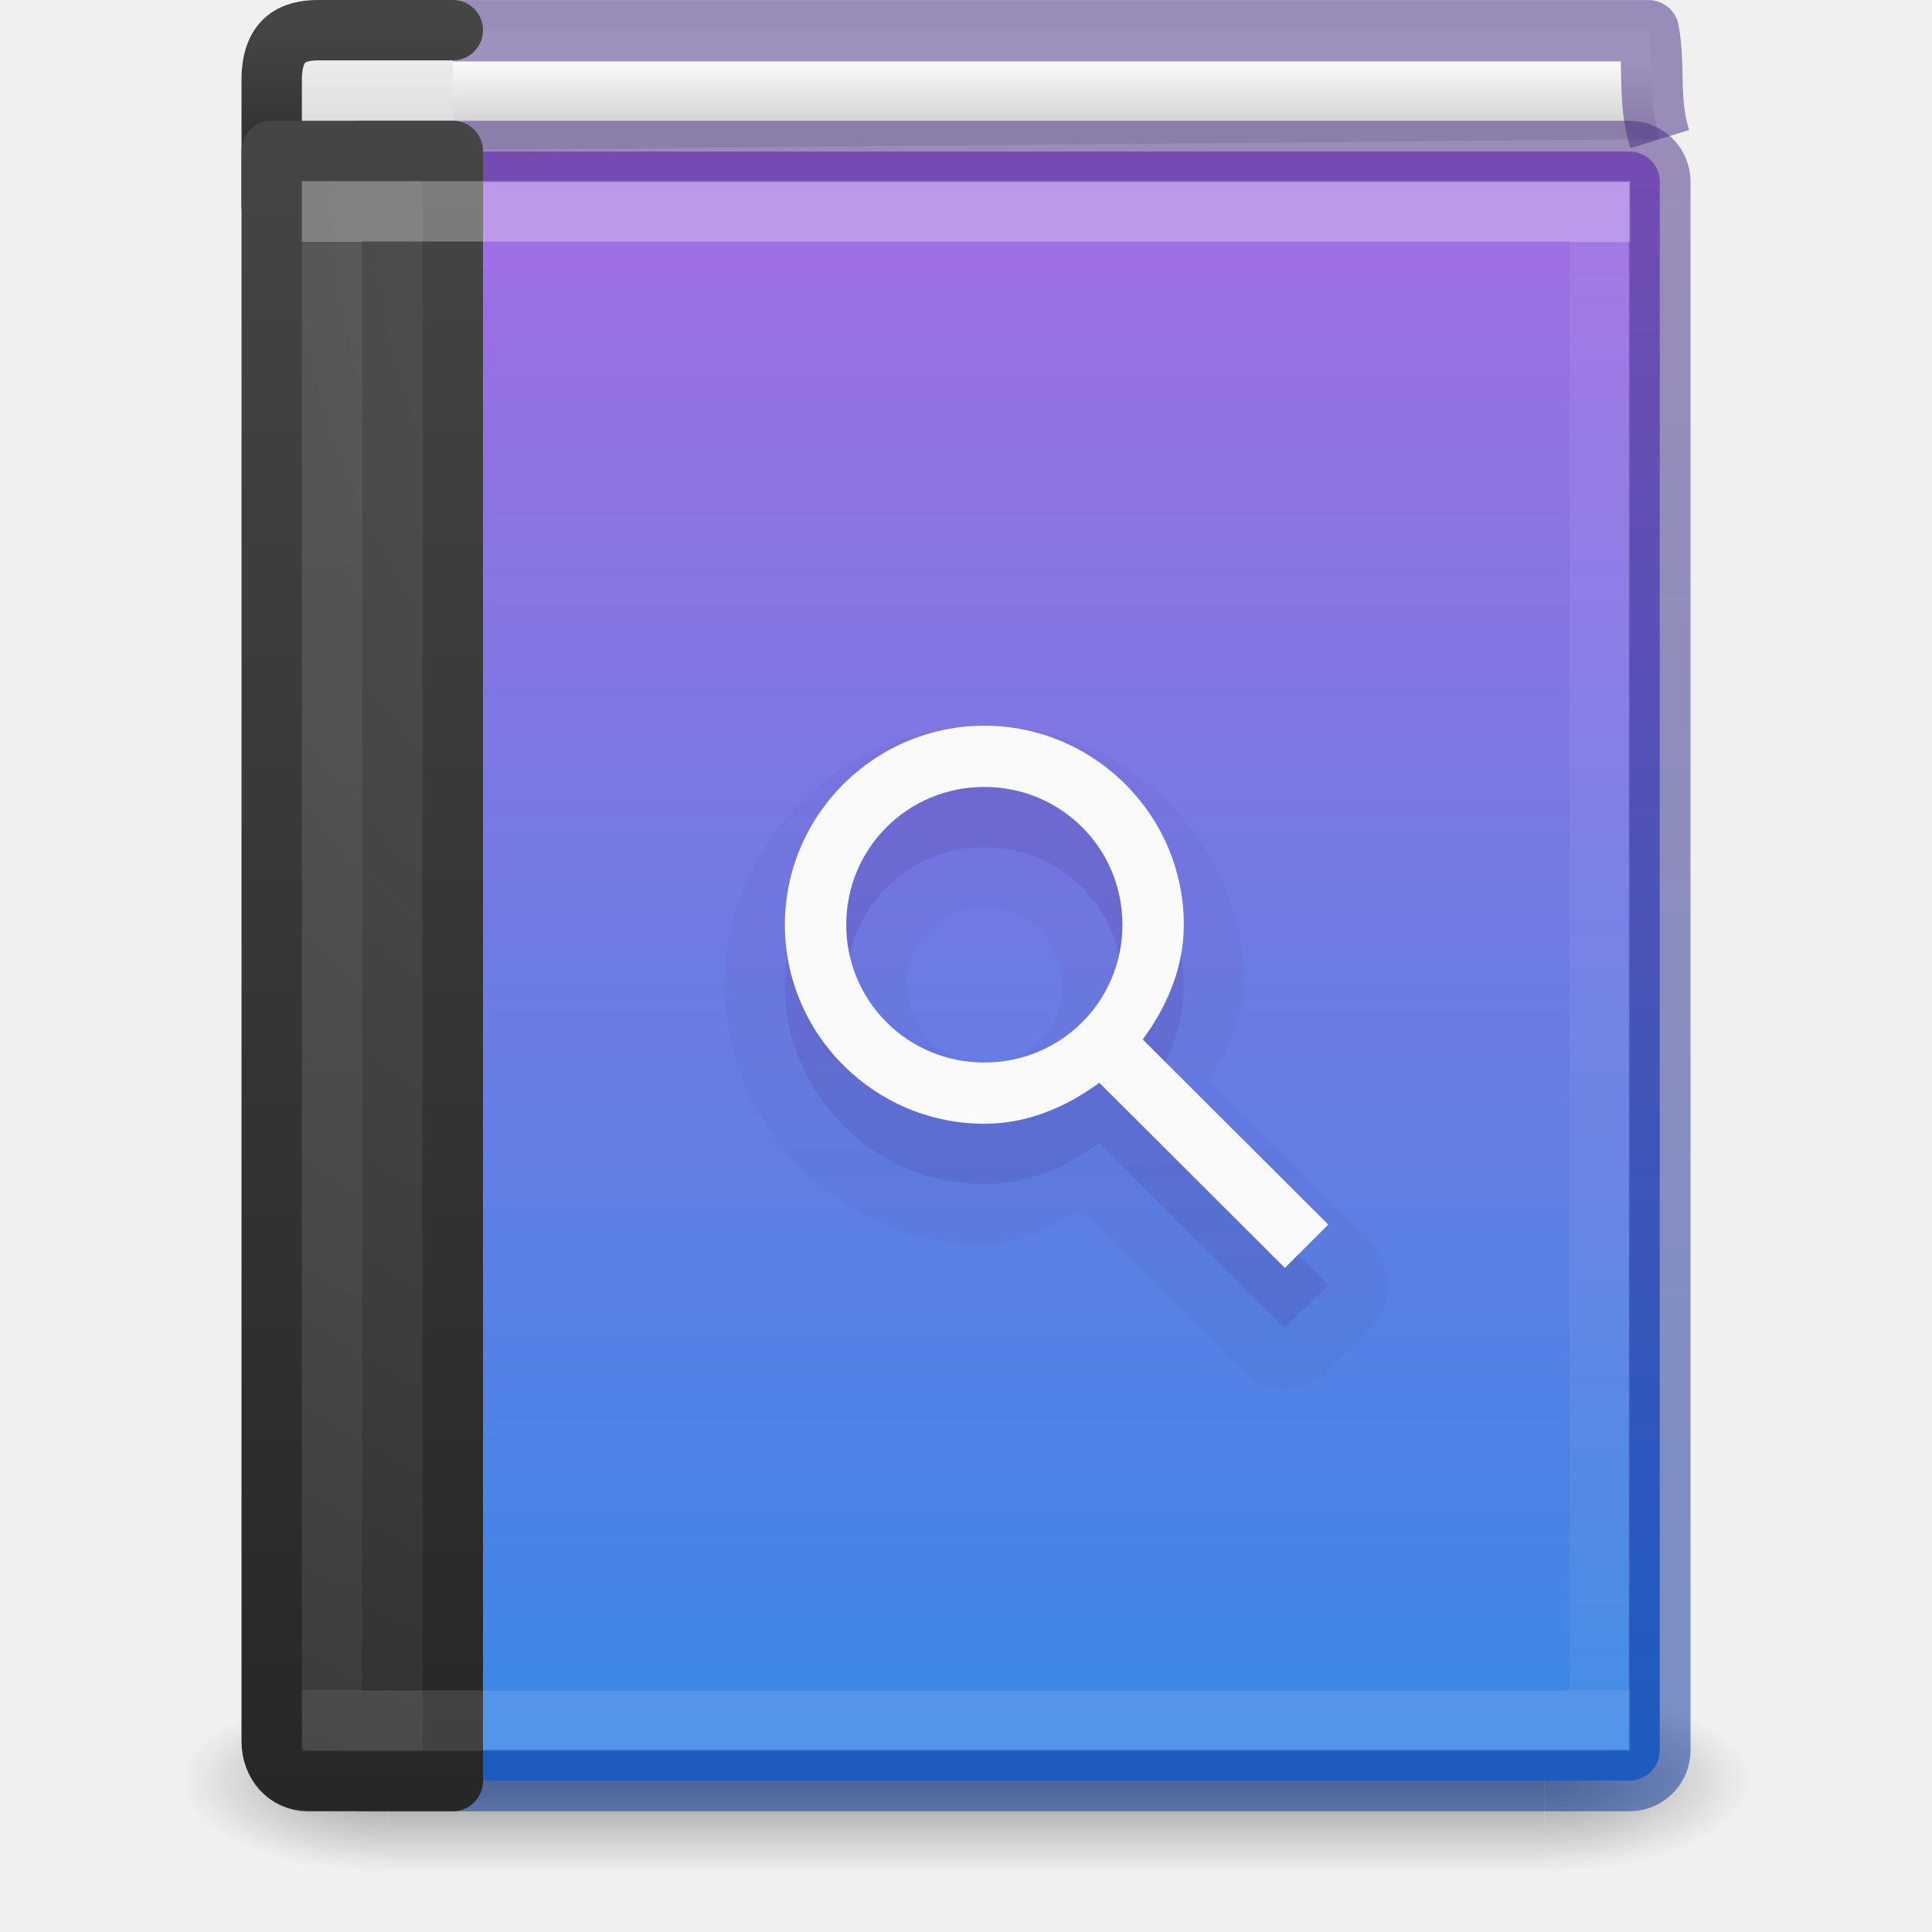
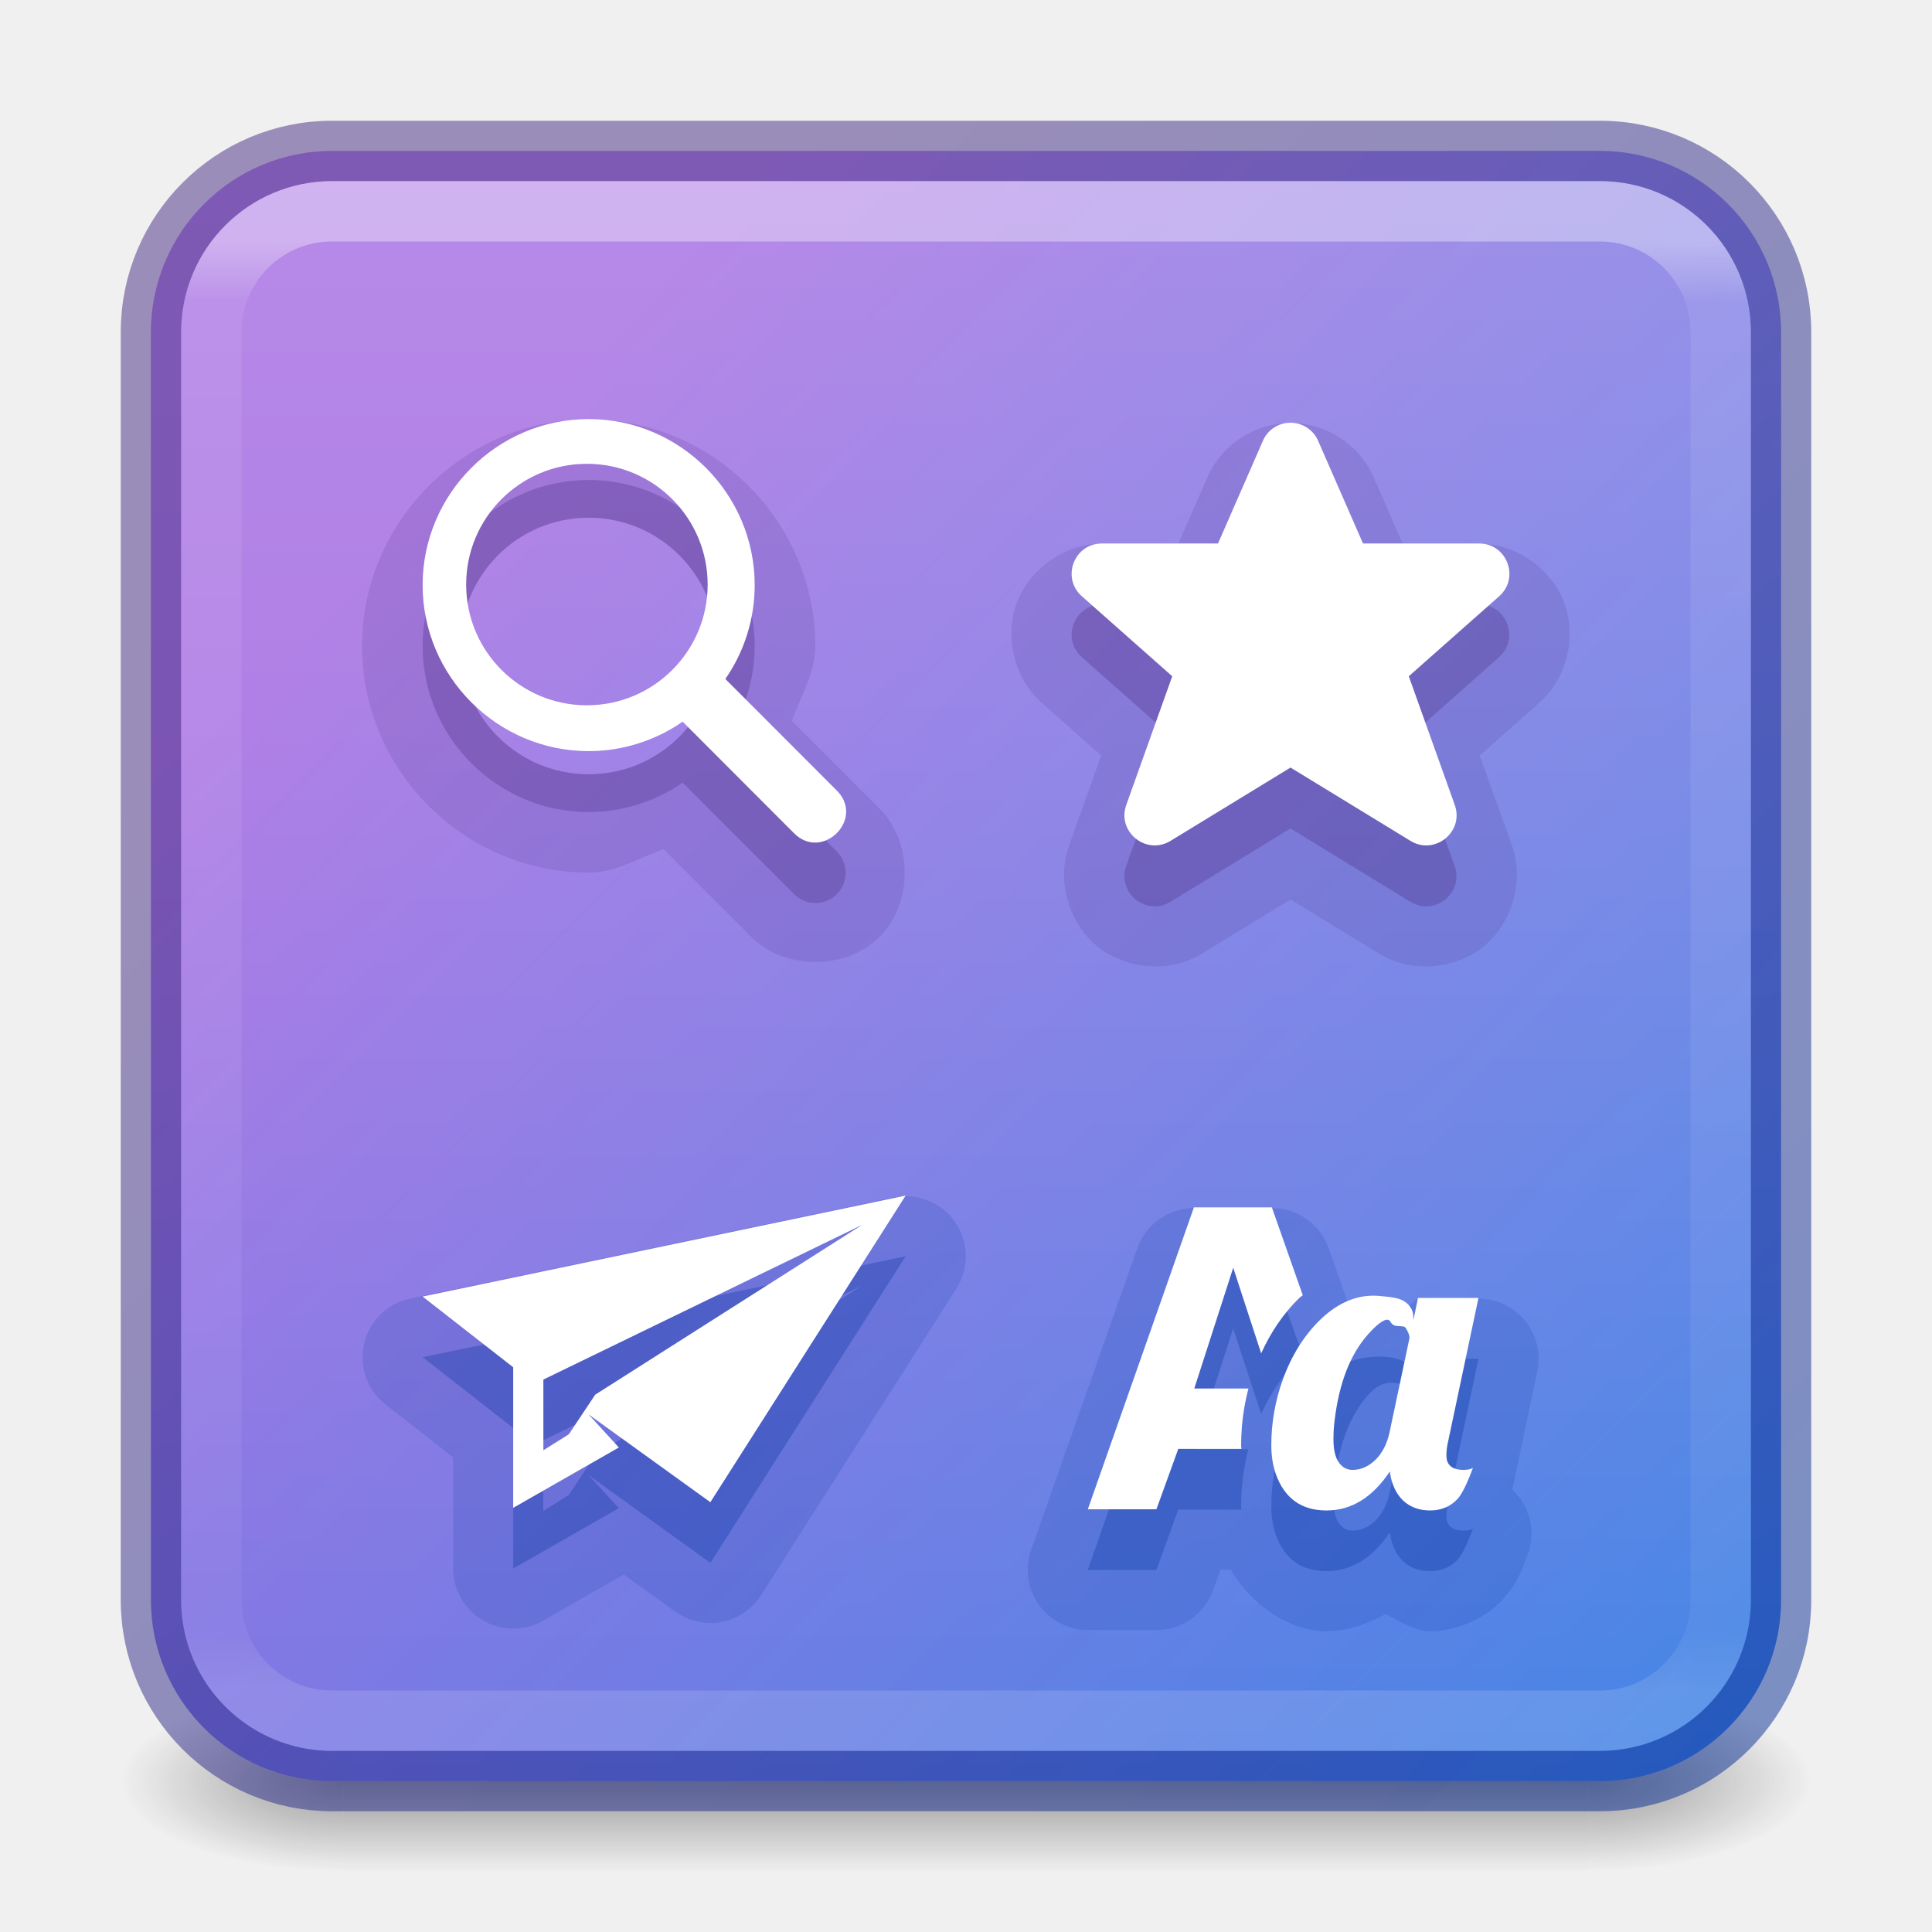
- <svg xmlns="http://www.w3.org/2000/svg" xmlns:xlink="http://www.w3.org/1999/xlink" version="1.1" width="32" height="32" id="svg3194">
-   <defs id="defs3196">
-     <linearGradient x1="24" y1="6.24" x2="24" y2="41.76" id="linearGradient3075" xlink:href="#linearGradient3731" gradientUnits="userSpaceOnUse" gradientTransform="matrix(0.5675676,0,0,0.6756757,2.378379,-0.2162088)" />
-     <linearGradient id="linearGradient3731">
-       <stop id="stop3733" style="stop-color:#ffffff;stop-opacity:1" offset="0" />
-       <stop id="stop3735" style="stop-color:#ffffff;stop-opacity:0.235" offset="0" />
-       <stop id="stop3737" style="stop-color:#ffffff;stop-opacity:0.157" offset="1" />
-       <stop id="stop3739" style="stop-color:#ffffff;stop-opacity:0.392" offset="1" />
+ <svg xmlns="http://www.w3.org/2000/svg" xmlns:xlink="http://www.w3.org/1999/xlink" version="1.1" width="32" height="32" id="svg6860">
+   <defs id="defs6862">
+     <linearGradient x1="24" y1="6.24" x2="24" y2="41.76" id="linearGradient4161" xlink:href="#linearGradient3924-0" gradientUnits="userSpaceOnUse" gradientTransform="matrix(0.6756757,0,0,0.6756757,-0.216217,-0.2162063)" />
+     <linearGradient id="linearGradient3924-0">
+       <stop id="stop3926-6" style="stop-color:#ffffff;stop-opacity:1" offset="0" />
+       <stop id="stop3928-3" style="stop-color:#ffffff;stop-opacity:0.235" offset="0.042" />
+       <stop id="stop3930-2" style="stop-color:#ffffff;stop-opacity:0.157" offset="0.958" />
+       <stop id="stop3932-62" style="stop-color:#ffffff;stop-opacity:0.392" offset="1" />
    </linearGradient>
-     <radialGradient cx="7.496" cy="8.45" r="20" fx="7.496" fy="8.45" id="radialGradient3078" xlink:href="#linearGradient2867-449-88-871-390-598-476-591-434-148-57-177-641-289-620-227-114-444-680-744-8" gradientUnits="userSpaceOnUse" gradientTransform="matrix(1.165708e-8,1.617916,-1.483354,-2.9808191e-8,28.73406,-9.224092)" />
-     <linearGradient id="linearGradient2867-449-88-871-390-598-476-591-434-148-57-177-641-289-620-227-114-444-680-744-8">
-       <stop id="stop5430-8" style="stop-color:#5f5f5f;stop-opacity:1" offset="0" />
-       <stop id="stop5432-3" style="stop-color:#4f4f4f;stop-opacity:1" offset="0.262" />
-       <stop id="stop5434-1" style="stop-color:#3b3b3b;stop-opacity:1" offset="0.705" />
-       <stop id="stop5436-8" style="stop-color:#2b2b2b;stop-opacity:1" offset="1" />
+     <radialGradient cx="4.993" cy="43.5" r="2.5" fx="4.993" fy="43.5" id="radialGradient2976" xlink:href="#linearGradient3688-166-749-6" gradientUnits="userSpaceOnUse" gradientTransform="matrix(2.003784,0,0,1.4,27.98813,-17.4)" />
+     <linearGradient id="linearGradient3688-166-749-6">
+       <stop id="stop2883-8" style="stop-color:#181818;stop-opacity:1" offset="0" />
+       <stop id="stop2885-3" style="stop-color:#181818;stop-opacity:0" offset="1" />
    </linearGradient>
-     <linearGradient x1="24" y1="44" x2="24" y2="3.899" id="linearGradient3080" xlink:href="#linearGradient3707-319-631-407-324-616-674-812-821-107-178-392-400-6" gradientUnits="userSpaceOnUse" gradientTransform="matrix(0.6,0,0,0.6923077,1.800001,-0.6153847)" />
-     <linearGradient id="linearGradient3707-319-631-407-324-616-674-812-821-107-178-392-400-6">
-       <stop id="stop5440-4" style="stop-color:#272727;stop-opacity:1" offset="0" />
-       <stop id="stop5442-3" style="stop-color:#454545;stop-opacity:1" offset="1" />
+     <radialGradient cx="4.993" cy="43.5" r="2.5" fx="4.993" fy="43.5" id="radialGradient2978" xlink:href="#linearGradient3688-464-309-7" gradientUnits="userSpaceOnUse" gradientTransform="matrix(2.003784,0,0,1.4,-20.01187,-104.4)" />
+     <linearGradient id="linearGradient3688-464-309-7">
+       <stop id="stop2889-0" style="stop-color:#181818;stop-opacity:1" offset="0" />
+       <stop id="stop2891-66" style="stop-color:#181818;stop-opacity:0" offset="1" />
    </linearGradient>
-     <linearGradient x1="10.654" y1="1" x2="10.654" y2="3" id="linearGradient3088" xlink:href="#linearGradient2346" gradientUnits="userSpaceOnUse" gradientTransform="matrix(0.6,0,0,0.7500046,0.6000147,0.1249794)" />
-     <linearGradient id="linearGradient2346">
-       <stop id="stop2348" style="stop-color:#eeeeee;stop-opacity:1" offset="0" />
-       <stop id="stop2350" style="stop-color:#d9d9da;stop-opacity:1" offset="1" />
+     <linearGradient x1="25.058" y1="47.028" x2="25.058" y2="39.999" id="linearGradient2980" xlink:href="#linearGradient3702-501-757-3" gradientUnits="userSpaceOnUse" />
+     <linearGradient id="linearGradient3702-501-757-3">
+       <stop id="stop2895-3" style="stop-color:#181818;stop-opacity:0" offset="0" />
+       <stop id="stop2897-28" style="stop-color:#181818;stop-opacity:1" offset="0.5" />
+       <stop id="stop2899-8" style="stop-color:#181818;stop-opacity:0" offset="1" />
    </linearGradient>
-     <linearGradient x1="24" y1="44" x2="24" y2="3.899" id="linearGradient3090" xlink:href="#linearGradient3707-319-631-407-324-616-674-812-821-107-178-392-400-6-2" gradientUnits="userSpaceOnUse" gradientTransform="matrix(0.6,0,0,0.07692307,1.800171,0.1538464)" />
-     <linearGradient id="linearGradient3707-319-631-407-324-616-674-812-821-107-178-392-400-6-2">
-       <stop id="stop5440-4-8" style="stop-color:#272727;stop-opacity:1" offset="0" />
-       <stop id="stop5442-3-8" style="stop-color:#454545;stop-opacity:1" offset="1" />
-     </linearGradient>
-     <radialGradient cx="4.993" cy="43.5" r="2.5" fx="4.993" fy="43.5" id="radialGradient2976" xlink:href="#linearGradient3688-166-749" gradientUnits="userSpaceOnUse" gradientTransform="matrix(2.003784,0,0,1.4,27.98813,-17.4)" />
-     <linearGradient id="linearGradient3688-166-749">
-       <stop id="stop2883" style="stop-color:#181818;stop-opacity:1" offset="0" />
-       <stop id="stop2885" style="stop-color:#181818;stop-opacity:0" offset="1" />
-     </linearGradient>
-     <radialGradient cx="4.993" cy="43.5" r="2.5" fx="4.993" fy="43.5" id="radialGradient2978" xlink:href="#linearGradient3688-464-309" gradientUnits="userSpaceOnUse" gradientTransform="matrix(2.003784,0,0,1.4,-20.01187,-104.4)" />
-     <linearGradient id="linearGradient3688-464-309">
-       <stop id="stop2889" style="stop-color:#181818;stop-opacity:1" offset="0" />
-       <stop id="stop2891" style="stop-color:#181818;stop-opacity:0" offset="1" />
-     </linearGradient>
-     <linearGradient x1="25.058" y1="47.028" x2="25.058" y2="39.999" id="linearGradient2980" xlink:href="#linearGradient3702-501-757" gradientUnits="userSpaceOnUse" />
-     <linearGradient id="linearGradient3702-501-757">
-       <stop id="stop2895" style="stop-color:#181818;stop-opacity:0" offset="0" />
-       <stop id="stop2897" style="stop-color:#181818;stop-opacity:1" offset="0.5" />
-       <stop id="stop2899" style="stop-color:#181818;stop-opacity:0" offset="1" />
-     </linearGradient>
-     <linearGradient id="linearGradient4323">
-       <stop offset="0" style="stop-color:#fafafa;stop-opacity:1" id="stop4325" />
-       <stop offset="1" style="stop-color:#d4d4d4;stop-opacity:1" id="stop4327" />
-     </linearGradient>
-     <linearGradient xlink:href="#linearGradient5558" id="linearGradient4337" gradientUnits="userSpaceOnUse" gradientTransform="translate(-60.3553,-18.04869)" x1="72.062" y1="20.129" x2="72.062" y2="47.993" />
-     <linearGradient xlink:href="#linearGradient4323" id="linearGradient4362" gradientUnits="userSpaceOnUse" gradientTransform="matrix(1.348499,0,0,2.041836,-59.07053,-23.56702)" x1="54.353" y1="12.041" x2="54.353" y2="12.542" />
+     <linearGradient xlink:href="#linearGradient5558" id="linearGradient856-2-3" x1="12.113" y1="13.058" x2="46.446" y2="47.39" gradientUnits="userSpaceOnUse" gradientTransform="matrix(0.6923077,0,0,0.6923077,-0.6153937,-1.307691)" />
    <linearGradient id="linearGradient5558">
      <stop id="stop5554" offset="0" style="stop-color:#a56de2;stop-opacity:1" />
      <stop id="stop5556" offset="1" style="stop-color:#3689e6;stop-opacity:1" />
    </linearGradient>
+     <linearGradient xlink:href="#linearGradient2382" id="linearGradient2384" x1="37.153" y1="4.255" x2="37.153" y2="59.474" gradientUnits="userSpaceOnUse" gradientTransform="matrix(0.4909091,0,0,0.4909091,0.2909103,0.2909074)" />
+     <linearGradient id="linearGradient2382">
+       <stop style="stop-color:#ffffff;stop-opacity:1;" offset="0" id="stop2378" />
+       <stop style="stop-color:#ffffff;stop-opacity:0;" offset="1" id="stop2380" />
+     </linearGradient>
+     <linearGradient xlink:href="#linearGradient874" id="linearGradient1334" x1="63.654" y1="63.576" x2="15.237" y2="15.158" gradientUnits="userSpaceOnUse" gradientTransform="matrix(0.4909091,0,0,0.4909091,0.2909103,0.2909074)" />
    <linearGradient id="linearGradient874">
-       <stop id="stop870" offset="0" style="stop-color:#002e99;stop-opacity:1" />
+       <stop id="stop870-3" offset="0" style="stop-color:#002e99;stop-opacity:1" />
      <stop id="stop872" offset="1" style="stop-color:#452981;stop-opacity:1" />
    </linearGradient>
-     <linearGradient gradientUnits="userSpaceOnUse" y2="2.424" x2="21.874" y1="29.835" x1="21.874" id="linearGradient987" xlink:href="#linearGradient874" />
  </defs>
-   <g style="display:inline" id="g2036" transform="matrix(0.6499997,0,0,0.3333336,0.3999997,15.33333)">
-     <g style="opacity:0.4" id="g3712" transform="matrix(1.052632,0,0,1.285713,-1.263158,-13.42854)">
-       <rect style="fill:url(#radialGradient2976);fill-opacity:1;stroke:none" id="rect2801" y="40" x="38" height="7" width="5" />
-       <rect style="fill:url(#radialGradient2978);fill-opacity:1;stroke:none" id="rect3696" transform="scale(-1,-1)" y="-47" x="-10" height="7" width="5" />
-       <rect style="fill:url(#linearGradient2980);fill-opacity:1;stroke:none" id="rect3700" y="40" x="10" height="7" width="28" />
+   <g style="display:inline" id="g2036-2" transform="matrix(0.6999997,0,0,0.3333336,-0.8000002,15.33333)">
+     <g style="opacity:0.4" id="g3712-3" transform="matrix(1.052632,0,0,1.285713,-1.263158,-13.42854)">
+       <rect style="fill:url(#radialGradient2976);fill-opacity:1;stroke:none" id="rect2801-0" y="40" x="38" height="7" width="5" />
+       <rect style="fill:url(#radialGradient2978);fill-opacity:1;stroke:none" id="rect3696-2" transform="scale(-1,-1)" y="-47" x="-10" height="7" width="5" />
+       <rect style="fill:url(#linearGradient2980);fill-opacity:1;stroke:none" id="rect3700-1" y="40" x="10" height="7" width="28" />
    </g>
  </g>
-   <path style="display:inline;fill:url(#linearGradient4362);fill-opacity:1;stroke:#452981;stroke-width:1.017;stroke-linecap:butt;stroke-linejoin:round;stroke-miterlimit:0;stroke-dasharray:none;stroke-dashoffset:0;stroke-opacity:0.498;color:#000000;clip-rule:nonzero;overflow:visible;visibility:visible;opacity:1;isolation:auto;mix-blend-mode:normal;color-interpolation:sRGB;color-interpolation-filters:linearRGB;solid-color:#000000;solid-opacity:1;fill-rule:nonzero;filter-blend-mode:normal;filter-gaussianBlur-deviation:0;color-rendering:auto;image-rendering:auto;shape-rendering:auto;text-rendering:auto;enable-background:accumulate" id="path2723" d="M 27.491,2.304 C 27.288,1.649 27.415,1.133 27.303,0.509 l -20.794,0 0.123,1.983" />
-   <path style="color:#000000;display:inline;overflow:visible;visibility:visible;fill:url(#linearGradient3088);fill-opacity:1;fill-rule:nonzero;stroke:url(#linearGradient3090);stroke-width:1;stroke-linecap:round;stroke-linejoin:round;stroke-miterlimit:4;stroke-dasharray:none;stroke-dashoffset:0;stroke-opacity:1;marker:none;enable-background:accumulate" id="rect5505-21-3-9" d="m 7.5,3.5 -2.4,0 C 4.758,3.5 4.5,3.468 4.5,3.427 l 0,-2.097 c 0,-0.666 0.335,-0.83 0.775,-0.83 l 2.225,0" />
-   <rect style="display:inline;fill:url(#linearGradient4337);fill-opacity:1;stroke:url(#linearGradient987);stroke-width:1.019;stroke-linecap:round;stroke-linejoin:round;stroke-miterlimit:0;stroke-dasharray:none;stroke-dashoffset:0;stroke-opacity:0.498;color:#000000;clip-rule:nonzero;overflow:visible;visibility:visible;opacity:1;isolation:auto;mix-blend-mode:normal;color-interpolation:sRGB;color-interpolation-filters:linearRGB;solid-color:#000000;solid-opacity:1;fill-rule:nonzero;filter-blend-mode:normal;filter-gaussianBlur-deviation:0;color-rendering:auto;image-rendering:auto;shape-rendering:auto;text-rendering:auto;enable-background:accumulate" id="rect2719" y="2.51" x="5.51" ry="0.5" rx="0.5" height="26.981" width="21.981" />
-   <path style="color:#000000;display:inline;overflow:visible;visibility:visible;fill:url(#radialGradient3078);fill-opacity:1;fill-rule:nonzero;stroke:url(#linearGradient3080);stroke-width:1;stroke-linecap:round;stroke-linejoin:round;stroke-miterlimit:4;stroke-dasharray:none;stroke-dashoffset:0;stroke-opacity:1;marker:none;enable-background:accumulate" id="rect5505-21-3" d="m 7.5,2.5 c 0,0 0,18.774 0,27 l -2.4,0 c -0.343,0 -0.6,-0.286 -0.6,-0.659 l 0,-26.341 z" />
-   <rect style="opacity:0.3;fill:none;stroke:url(#linearGradient3075);stroke-width:1;stroke-linecap:round;stroke-linejoin:miter;stroke-miterlimit:4;stroke-dasharray:none;stroke-dashoffset:0;stroke-opacity:1" id="rect6741-0" y="3.5" x="5.5" height="25" width="21" />
-   <path style="color:#000000;font-weight:400;line-height:normal;font-family:sans-serif;text-indent:0;text-align:start;text-decoration:none;text-decoration-line:none;text-decoration-style:solid;text-decoration-color:#000000;text-transform:none;white-space:normal;overflow:visible;opacity:0.05;isolation:auto;mix-blend-mode:normal;fill:#452981;fill-rule:evenodd;stroke-width:0.501" d="M 16.305,12.02 C 13.943,12.02 12,13.956 12,16.316 c 0,2.36 1.943,4.297 4.305,4.297 0.635,0 1.101,-0.318 1.609,-0.562 l 2.66,2.656 c 0.39,0.389 1.022,0.389 1.412,0 l 0.719,-0.717 c 0.391,-0.39 0.392,-1.023 0.002,-1.414 l -2.662,-2.656 c 0.244,-0.507 0.562,-0.971 0.562,-1.604 0,-2.36 -1.941,-4.297 -4.303,-4.297 z m 0,3.014 c 0.735,0 1.287,0.553 1.287,1.283 0,0.731 -0.551,1.281 -1.287,1.281 -0.656,0.039 -1.29,-0.569 -1.289,-1.281 0,-0.73 0.554,-1.283 1.289,-1.283 z" id="path5617-5-5" />
-   <path id="path5617-6" style="color:#000000;font-weight:400;line-height:normal;font-family:sans-serif;text-indent:0;text-align:start;text-decoration:none;text-decoration-line:none;text-decoration-style:solid;text-decoration-color:#000000;text-transform:none;white-space:normal;overflow:visible;isolation:auto;mix-blend-mode:normal;vector-effect:none;fill:#452981;fill-opacity:1;fill-rule:evenodd;stroke-width:0.501;stroke-linecap:butt;stroke-linejoin:miter;stroke-miterlimit:4;stroke-dasharray:none;stroke-dashoffset:0;stroke-opacity:1;opacity:0.15" overflow="visible" font-weight="400" d="m 16.304,13.019 c -1.819,0 -3.304,1.482 -3.304,3.297 0,1.815 1.485,3.297 3.304,3.297 0.724,0 1.36,-0.281 1.905,-0.679 l 3.073,3.066 0.719,-0.717 -3.073,-3.066 c 0.398,-0.544 0.68,-1.179 0.68,-1.901 0,-1.815 -1.485,-3.297 -3.304,-3.297 z m 0,1.014 c 1.269,0 2.287,1.016 2.287,2.282 0,1.266 -1.018,2.282 -2.287,2.282 a 2.28,2.275 0 0 1 -2.287,-2.282 c 0,-1.266 1.018,-2.282 2.287,-2.282 z" />
-   <g style="fill:#fafafa" transform="matrix(0.5082736,0,0,0.5071724,-147.6144,139.8272)" id="g5619">
-     <path d="m 322.5,-252 c -3.578,0 -6.5,2.922 -6.5,6.5 0,3.578 2.922,6.5 6.5,6.5 1.424,0 2.675,-0.555 3.748,-1.338 l 6.045,6.045 1.414,-1.414 -6.045,-6.045 c 0.783,-1.073 1.338,-2.324 1.338,-3.748 0,-3.578 -2.922,-6.5 -6.5,-6.5 z m 0,2 c 2.497,0 4.5,2.003 4.5,4.5 0,2.497 -2.003,4.5 -4.5,4.5 a 4.485,4.485 0 0 1 -4.5,-4.5 c 0,-2.497 2.003,-4.5 4.5,-4.5 z" font-weight="400" overflow="visible" style="color:#000000;font-weight:400;line-height:normal;font-family:sans-serif;text-indent:0;text-align:start;text-decoration:none;text-decoration-line:none;text-decoration-style:solid;text-decoration-color:#000000;text-transform:none;white-space:normal;overflow:visible;isolation:auto;mix-blend-mode:normal;fill:#fafafa;fill-rule:evenodd" id="path5617" />
-   </g>
+   <rect style="color:#000000;font-variation-settings:normal;display:inline;overflow:visible;visibility:visible;vector-effect:none;fill:url(#linearGradient856-2-3);fill-opacity:1;fill-rule:nonzero;stroke:none;stroke-width:1;stroke-linecap:butt;stroke-linejoin:miter;stroke-miterlimit:4;stroke-dasharray:none;stroke-dashoffset:0;stroke-opacity:0.5;-inkscape-stroke:none;marker:none;enable-background:accumulate;stop-color:#000000;opacity:1;stop-opacity:1" id="rect5505-21-1-9" y="2.5" x="2.5" ry="3" rx="3" height="27" width="27" />
+   <rect style="color:#000000;font-variation-settings:normal;display:inline;overflow:visible;visibility:visible;opacity:0.2;vector-effect:none;fill:url(#linearGradient2384);fill-opacity:1;fill-rule:nonzero;stroke:none;stroke-width:1;stroke-linecap:butt;stroke-linejoin:miter;stroke-miterlimit:4;stroke-dasharray:none;stroke-dashoffset:0;stroke-opacity:0.5;-inkscape-stroke:none;marker:none;enable-background:accumulate;stop-color:#000000;stop-opacity:1" id="rect5505-21-1-5-3" y="2.5" x="2.5" ry="2.989" rx="2.989" height="27" width="27" />
+   <rect style="color:#000000;display:inline;overflow:visible;visibility:visible;opacity:1;fill:none;fill-opacity:1;fill-rule:nonzero;stroke:url(#linearGradient1334);stroke-width:1;stroke-opacity:0.5;marker:none;enable-background:accumulate;font-variation-settings:normal;vector-effect:none;stroke-linecap:butt;stroke-linejoin:miter;stroke-miterlimit:4;stroke-dasharray:none;stroke-dashoffset:0;-inkscape-stroke:none;stop-color:#000000;stop-opacity:1" id="rect5505-21-1" y="2.5" x="2.5" ry="3" rx="3" height="27" width="27" />
+   <rect style="opacity:0.35;fill:none;stroke:url(#linearGradient4161);stroke-width:1;stroke-linecap:round;stroke-linejoin:round;stroke-miterlimit:4;stroke-dasharray:none;stroke-dashoffset:0;stroke-opacity:1" id="rect6741-7-4" y="3.5" x="3.5" ry="2" rx="2" height="25" width="25" />
+   <path id="path703-7-9" style="opacity:0.15;fill:#002e99;stroke-width:1" d="m 14.797,19.834 -8,1.672 a 0.995,0.995 0 0 0 -0.41,1.758 l 1.119,0.873 v 1.844 a 0.995,0.995 0 0 0 1.488,0.863 l 1.338,-0.764 0.852,0.613 a 0.995,0.995 0 0 0 1.422,-0.271 l 3.234,-5.078 a 0.995,0.995 0 0 0 -1.043,-1.51 z m 4.979,0.176 a 0.995,0.995 0 0 0 -0.939,0.664 l -1.758,5 a 0.995,0.995 0 0 0 0.939,1.324 h 1.137 a 0.995,0.995 0 0 0 0.936,-0.656 l 0.125,-0.344 h 0.168 c 0.33,0.562 0.952,1.02 1.588,1.02 0.346,0 0.675,-0.119 0.977,-0.285 0.248,0.125 0.492,0.285 0.742,0.285 0.421,0 0.901,-0.199 1.193,-0.52 a 0.995,0.995 0 0 0 0.012,-0.014 c 0.279,-0.316 0.321,-0.515 0.434,-0.816 a 0.995,0.995 0 0 0 -0.281,-0.996 l 0.414,-1.963 a 0.995,0.995 0 0 0 -0.973,-1.199 h -1.002 a 0.995,0.995 0 0 0 -0.141,0.113 c -0.166,-0.037 -0.349,-0.146 -0.498,-0.146 -0.179,0 -0.314,0.156 -0.49,0.197 l -0.352,-1 a 0.995,0.995 0 0 0 -0.939,-0.664 z m 4.096,1.764 0.014,0.01 c -0.004,-0.003 -0.006,-0.001 -0.01,-0.004 -0.002,-0.001 -0.002,-0.005 -0.004,-0.006 z m 0.371,2.584 c 0.012,0 0.086,0.043 0.115,0.047 a 0.995,0.995 0 0 0 -0.406,0.025 c 0.138,-0.069 0.234,-0.072 0.291,-0.072 z" />
+   <path id="path724-5" style="color:#000000;opacity:0.3;fill:#452981;stroke-width:1;marker:none" d="M 9.75,7.95 C 8.237,7.95 7,9.187 7,10.7 c 0,1.513 1.237,2.75 2.75,2.75 a 2.73,2.73 0 0 0 1.556,-0.487 l 1.841,1.841 a 0.5,0.5 0 1 0 0.707,-0.707 l -1.841,-1.841 a 2.73,2.73 0 0 0 0.487,-1.556 C 12.5,9.187 11.263,7.95 9.75,7.95 Z m 11.604,0.062 c -0.191,0.008 -0.359,0.123 -0.436,0.299 l -0.744,1.701 h -1.924 c -0.46,5e-4 -0.675,0.568 -0.332,0.873 l 1.498,1.326 -0.762,2.132 c -0.157,0.444 0.33,0.838 0.732,0.594 l 1.988,-1.215 1.988,1.215 c 0.402,0.245 0.889,-0.15 0.731,-0.594 l -0.761,-2.132 1.497,-1.326 c 0.343,-0.305 0.128,-0.873 -0.332,-0.873 H 22.576 L 21.832,8.31 C 21.75,8.121 21.56,8.003 21.354,8.012 Z M 9.75,8.575 A 2.125,2.125 0 0 1 11.875,10.7 2.125,2.125 0 0 1 9.75,12.825 2.125,2.125 0 0 1 7.625,10.7 2.125,2.125 0 0 1 9.75,8.575 Z" />
+   <path id="path3282" style="color:#000000;opacity:0.15;fill:#452981;stroke-width:1;marker:none" d="m 21.311,7.008 c -0.57,0.024 -1.087,0.379 -1.314,0.9 L 19.516,9.006 H 18.25 a 1.006,1.006 0 0 0 -0.002,0 c -0.643,6.999e-4 -1.203,0.441 -1.404,0.971 -0.201,0.529 -0.074,1.232 0.406,1.66 a 1.006,1.006 0 0 0 0.002,0.002 l 0.988,0.875 -0.533,1.49 a 1.006,1.006 0 0 0 0,0.002 c -0.22,0.619 0.024,1.31 0.471,1.672 0.447,0.362 1.172,0.458 1.732,0.117 a 1.006,1.006 0 0 0 0,-0.002 l 1.465,-0.895 1.465,0.895 a 1.006,1.006 0 0 0 0,0.002 c 0.561,0.341 1.286,0.245 1.732,-0.117 0.447,-0.362 0.69,-1.053 0.471,-1.672 a 1.006,1.006 0 0 0 0,-0.002 l -0.533,-1.49 0.988,-0.875 a 1.006,1.006 0 0 0 0.002,-0.002 C 25.981,11.209 26.108,10.506 25.906,9.977 25.705,9.447 25.145,9.007 24.502,9.006 a 1.006,1.006 0 0 0 -0.002,0 H 23.234 L 22.754,7.908 C 22.506,7.341 21.928,6.983 21.314,7.008 a 1.006,1.006 0 0 0 -0.004,0 z" />
+   <path id="path724-5-7" style="color:#000000;opacity:0.15;fill:#452981;stroke-width:1;marker:none" d="M 9.75 6.945 C 7.69 6.945 5.996 8.639 5.996 10.699 C 5.996 12.759 7.69 14.453 9.75 14.453 C 10.19 14.453 10.577 14.216 10.99 14.064 L 12.426 15.502 C 12.427 15.503 12.429 15.503 12.43 15.504 C 12.984 16.072 14.007 16.079 14.568 15.518 C 15.13 14.956 15.122 13.933 14.555 13.379 L 13.115 11.939 C 13.267 11.527 13.504 11.139 13.504 10.699 C 13.504 8.639 11.81 6.945 9.75 6.945 z M 9.75 8.574 A 2.125 2.125 0 0 1 11.875 10.699 A 2.125 2.125 0 0 1 9.75 12.824 A 2.125 2.125 0 0 1 7.625 10.699 A 2.125 2.125 0 0 1 9.75 8.574 z " />
+   <path style="color:#000000;line-height:normal;font-variant-ligatures:normal;font-variant-position:normal;font-variant-caps:normal;font-variant-numeric:normal;font-variant-alternates:normal;font-feature-settings:normal;text-indent:0;text-align:start;text-decoration-line:none;text-decoration-style:solid;text-decoration-color:#000000;text-transform:none;text-orientation:mixed;shape-padding:0;opacity:0.15;isolation:auto;mix-blend-mode:normal;fill:#452981;stroke-width:1" d="m 24.242,24.369 c -0.007,0 0.026,0.015 0.03,0.016 a 0.505,0.505 0 0 0 -0.103,0.007 c 0.047,-0.024 0.074,-0.022 0.072,-0.022 z" id="path393" />
+   <path style="color:#000000;line-height:normal;font-variant-ligatures:normal;font-variant-position:normal;font-variant-caps:normal;font-variant-numeric:normal;font-variant-alternates:normal;font-feature-settings:normal;text-indent:0;text-align:start;text-decoration-line:none;text-decoration-style:solid;text-decoration-color:#000000;text-transform:none;text-orientation:mixed;shape-padding:0;opacity:0.15;isolation:auto;mix-blend-mode:normal;fill:#452981;stroke-width:1" d="m 23.578,21.69 0.007,0.005 c -0.002,-0.001 -0.003,1.64e-4 -0.005,-0.001 -0.001,-8.5e-4 -8.5e-4,-0.003 -0.002,-0.004 z" id="path391" />
+   <path id="path703-7" style="opacity:0.3;fill:#002e99;stroke-width:1" d="M 15,20.808 7,22.48 8.5,23.652 v 2.328 l 1.75,-1 -0.5,-0.547 2.016,1.453 z m 4.774,0.196 -1.758,5 h 1.138 l 0.361,-1 h 1.046 c -5e-4,-0.021 -0.005,-0.041 -0.005,-0.062 0,-0.211 0.018,-0.422 0.055,-0.633 l -0.001,0.001 c 0.018,-0.103 0.04,-0.205 0.067,-0.307 h -0.896 l 0.644,-2 0.464,1.417 c 0.16,-0.351 0.369,-0.663 0.635,-0.92 0.017,-0.016 0.037,-0.027 0.055,-0.043 l -0.513,-1.454 z m -5.493,0.288 -4.422,2.813 -0.438,0.656 -0.422,0.266 v -1.172 z m 8.566,1.178 c -0.38,0 -0.706,0.13 -0.976,0.391 -0.269,0.26 -0.476,0.59 -0.621,0.988 -0.066,0.181 -0.115,0.363 -0.146,0.547 -0.032,0.181 -0.047,0.363 -0.047,0.547 0,0.181 0.026,0.344 0.078,0.486 0.145,0.396 0.423,0.594 0.835,0.594 0.412,0 0.762,-0.214 1.05,-0.645 0.027,0.206 0.1,0.365 0.218,0.479 0.118,0.111 0.268,0.166 0.451,0.166 0.186,0 0.339,-0.065 0.459,-0.196 0.068,-0.077 0.151,-0.246 0.248,-0.507 -0.041,0.02 -0.092,0.031 -0.153,0.031 -0.19,0 -0.285,-0.08 -0.285,-0.238 0,-0.084 0.01,-0.165 0.03,-0.244 l 0.5,-2.364 h -1.002 l -0.075,0.37 v -0.051 c 0,-0.102 -0.044,-0.185 -0.133,-0.251 -0.088,-0.068 -0.231,-0.103 -0.431,-0.103 z m 0.187,0.432 c 0.129,0 0.212,0.034 0.251,0.102 0.041,0.066 0.062,0.12 0.062,0.163 l -0.333,1.569 c -0.043,0.19 -0.121,0.341 -0.234,0.452 -0.113,0.109 -0.239,0.163 -0.377,0.163 -0.075,0 -0.137,-0.025 -0.187,-0.075 -0.086,-0.082 -0.13,-0.225 -0.13,-0.431 0,-0.106 0.006,-0.208 0.018,-0.303 0.075,-0.623 0.259,-1.101 0.554,-1.434 0.122,-0.138 0.248,-0.207 0.377,-0.207 z" />
+   <path id="path3329" style="fill:#ffffff;fill-opacity:1;stroke-width:1" d="M 9.75 6.941 C 8.237 6.941 7 8.178 7 9.691 C 7 11.204 8.237 12.441 9.75 12.441 C 10.306 12.441 10.85 12.27 11.307 11.953 L 13.146 13.795 C 13.618 14.28 14.339 13.559 13.854 13.088 L 12.014 11.246 C 12.331 10.789 12.5 10.247 12.5 9.691 C 12.5 8.178 11.263 6.941 9.75 6.941 z M 21.354 7.002 C 21.162 7.01 20.994 7.125 20.918 7.301 L 20.174 9.002 L 18.25 9.002 C 17.79 9.002 17.575 9.57 17.918 9.875 L 19.416 11.201 L 18.654 13.334 C 18.497 13.778 18.985 14.172 19.387 13.928 L 21.375 12.713 L 23.363 13.928 C 23.765 14.172 24.253 13.778 24.096 13.334 L 23.334 11.201 L 24.832 9.875 C 25.175 9.57 24.96 9.002 24.5 9.002 L 22.576 9.002 L 21.832 7.301 C 21.75 7.112 21.56 6.994 21.354 7.002 z M 9.721 7.682 C 10.825 7.682 11.721 8.577 11.721 9.682 C 11.721 10.786 10.825 11.682 9.721 11.682 C 8.616 11.682 7.721 10.786 7.721 9.682 C 7.721 8.577 8.616 7.682 9.721 7.682 z M 15 19.803 L 7 21.475 L 8.5 22.646 L 8.5 24.975 L 10.25 23.975 L 9.75 23.428 L 11.766 24.881 L 15 19.803 z M 19.775 19.998 L 18.018 24.998 L 19.154 24.998 L 19.516 23.998 L 20.562 23.998 C 20.562 23.977 20.557 23.958 20.557 23.938 C 20.557 23.727 20.574 23.515 20.611 23.305 C 20.629 23.202 20.651 23.1 20.678 22.998 L 19.781 22.998 L 20.426 20.998 L 20.889 22.416 C 21.048 22.065 21.258 21.753 21.523 21.496 C 21.54 21.48 21.561 21.469 21.578 21.453 L 21.066 19.998 L 19.775 19.998 z M 14.281 20.287 L 9.859 23.1 L 9.422 23.756 L 9 24.021 L 9 22.85 L 14.281 20.287 z M 22.707 21.461 C 22.387 21.473 22.107 21.628 21.871 21.855 C 21.602 22.116 21.395 22.445 21.25 22.844 C 21.184 23.025 21.135 23.207 21.104 23.391 C 21.072 23.572 21.057 23.754 21.057 23.938 C 21.057 24.119 21.083 24.281 21.135 24.424 C 21.28 24.82 21.559 25.018 21.971 25.018 C 22.383 25.018 22.732 24.803 23.02 24.373 C 23.047 24.579 23.121 24.738 23.238 24.852 C 23.356 24.963 23.506 25.018 23.689 25.018 C 23.875 25.018 24.028 24.952 24.148 24.82 C 24.216 24.743 24.299 24.575 24.396 24.314 C 24.356 24.335 24.303 24.346 24.242 24.346 C 24.052 24.346 23.957 24.266 23.957 24.107 C 23.957 24.024 23.968 23.943 23.988 23.863 L 24.488 21.498 L 23.486 21.498 L 23.41 21.869 L 23.41 21.818 C 23.41 21.716 23.366 21.632 23.277 21.566 C 23.189 21.498 23.046 21.483 22.848 21.465 C 22.8 21.461 22.753 21.459 22.707 21.461 z M 22.967 21.859 C 22.995 21.856 23.019 21.868 23.033 21.896 C 23.091 22.012 23.247 21.93 23.285 21.998 C 23.326 22.064 23.346 22.117 23.346 22.16 L 23.014 23.73 C 22.971 23.921 22.893 24.071 22.779 24.182 C 22.666 24.29 22.54 24.346 22.402 24.346 C 22.328 24.346 22.265 24.319 22.215 24.27 C 22.129 24.188 22.086 24.046 22.086 23.84 C 22.086 23.733 22.092 23.632 22.104 23.537 C 22.178 22.914 22.362 22.436 22.656 22.104 C 22.748 22 22.881 21.869 22.967 21.859 z " />
</svg>
